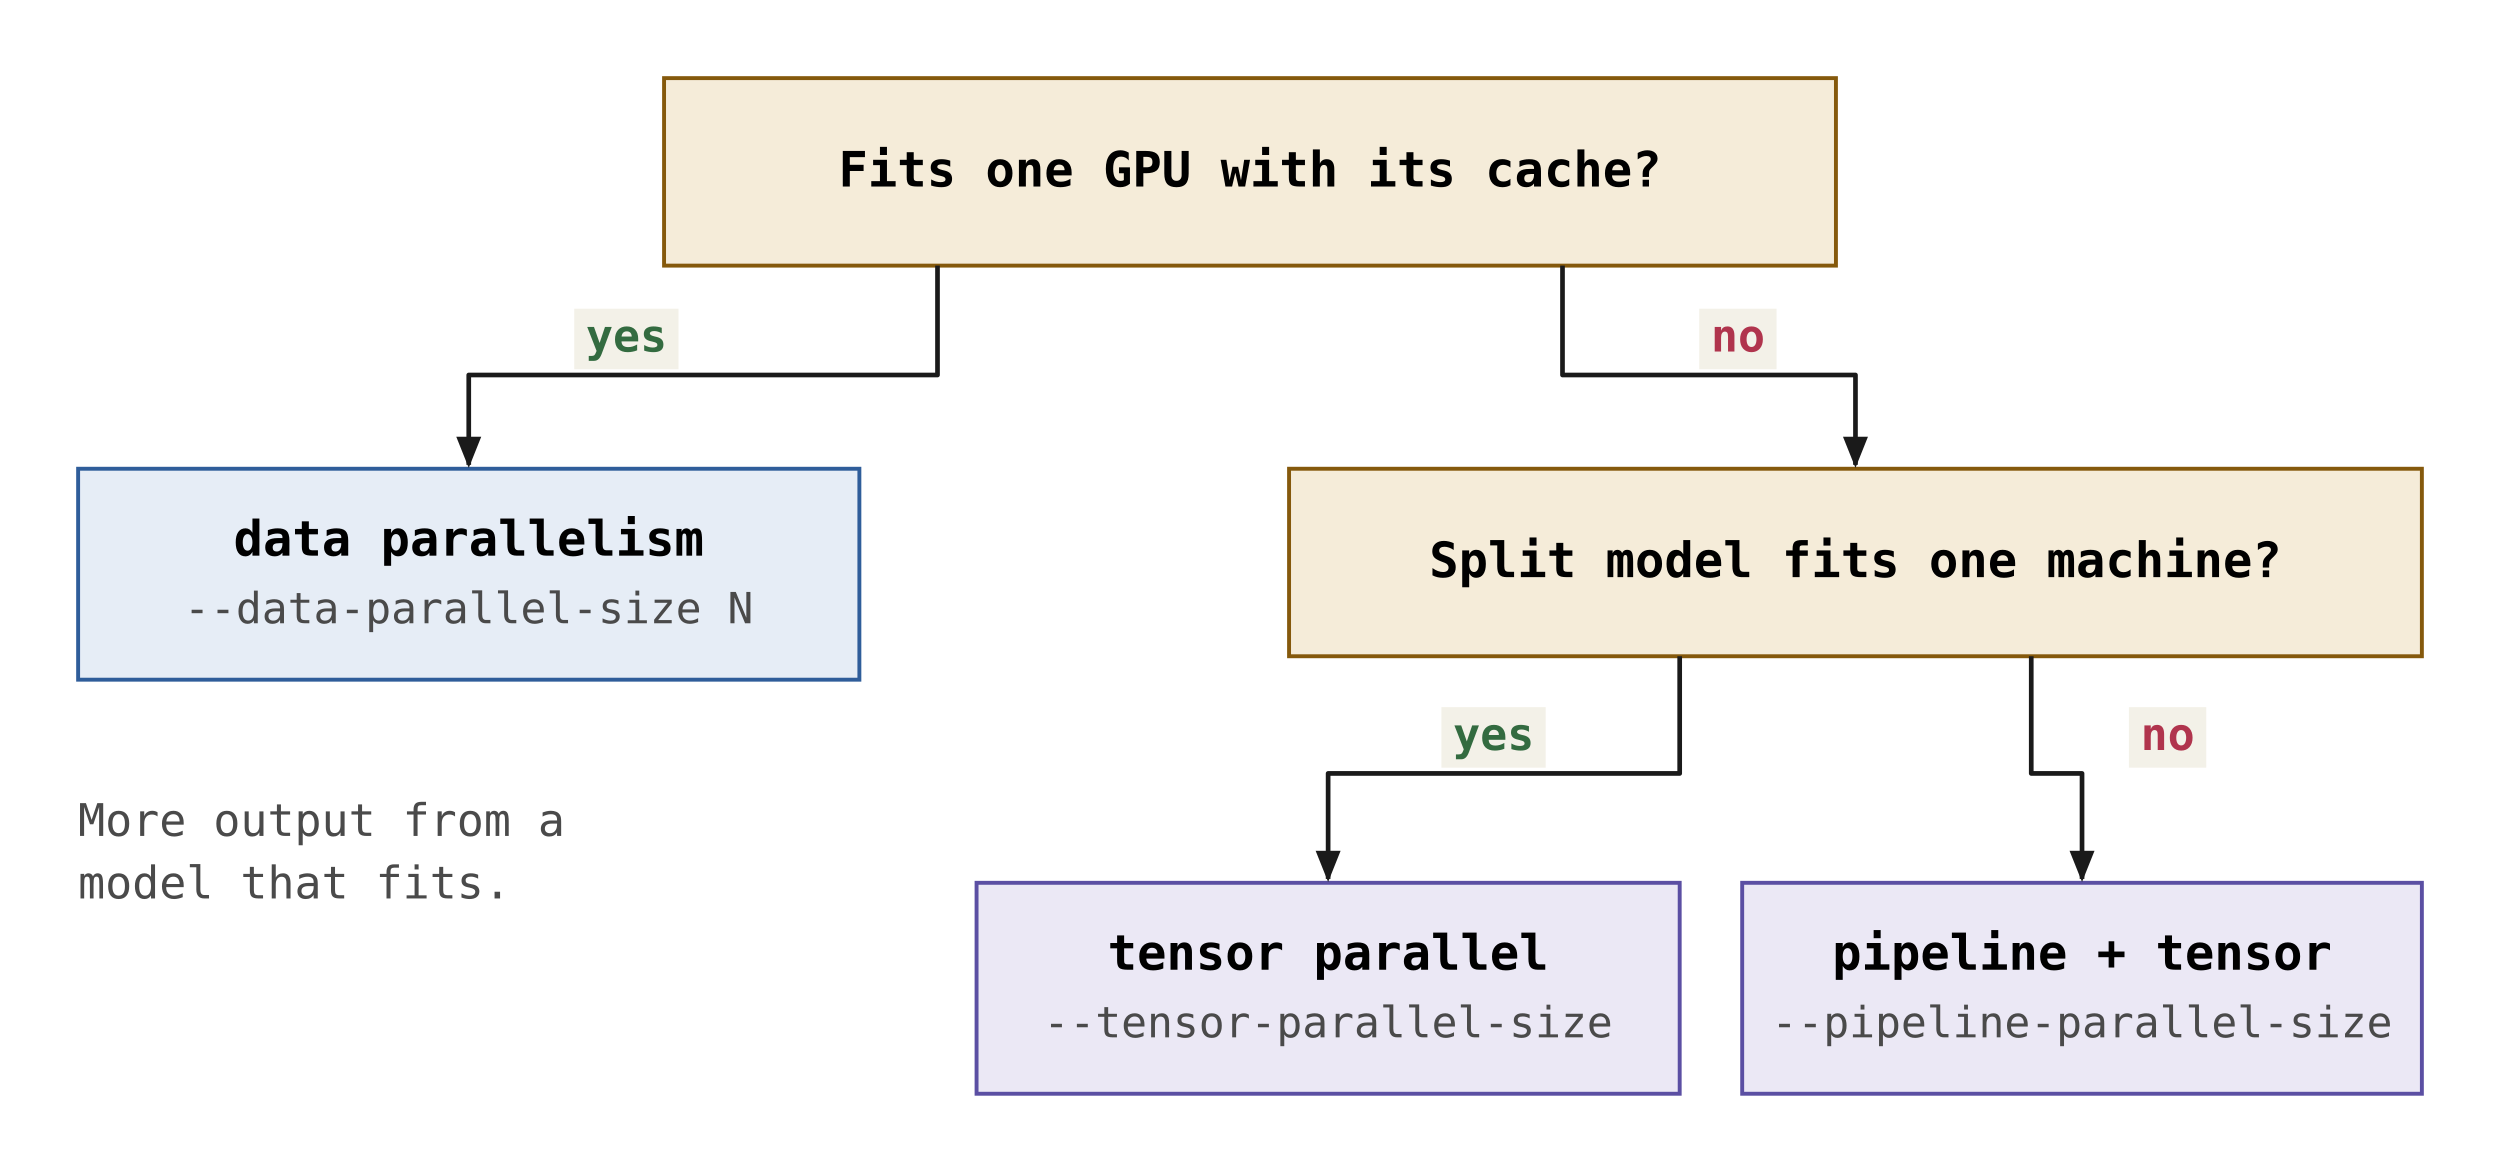
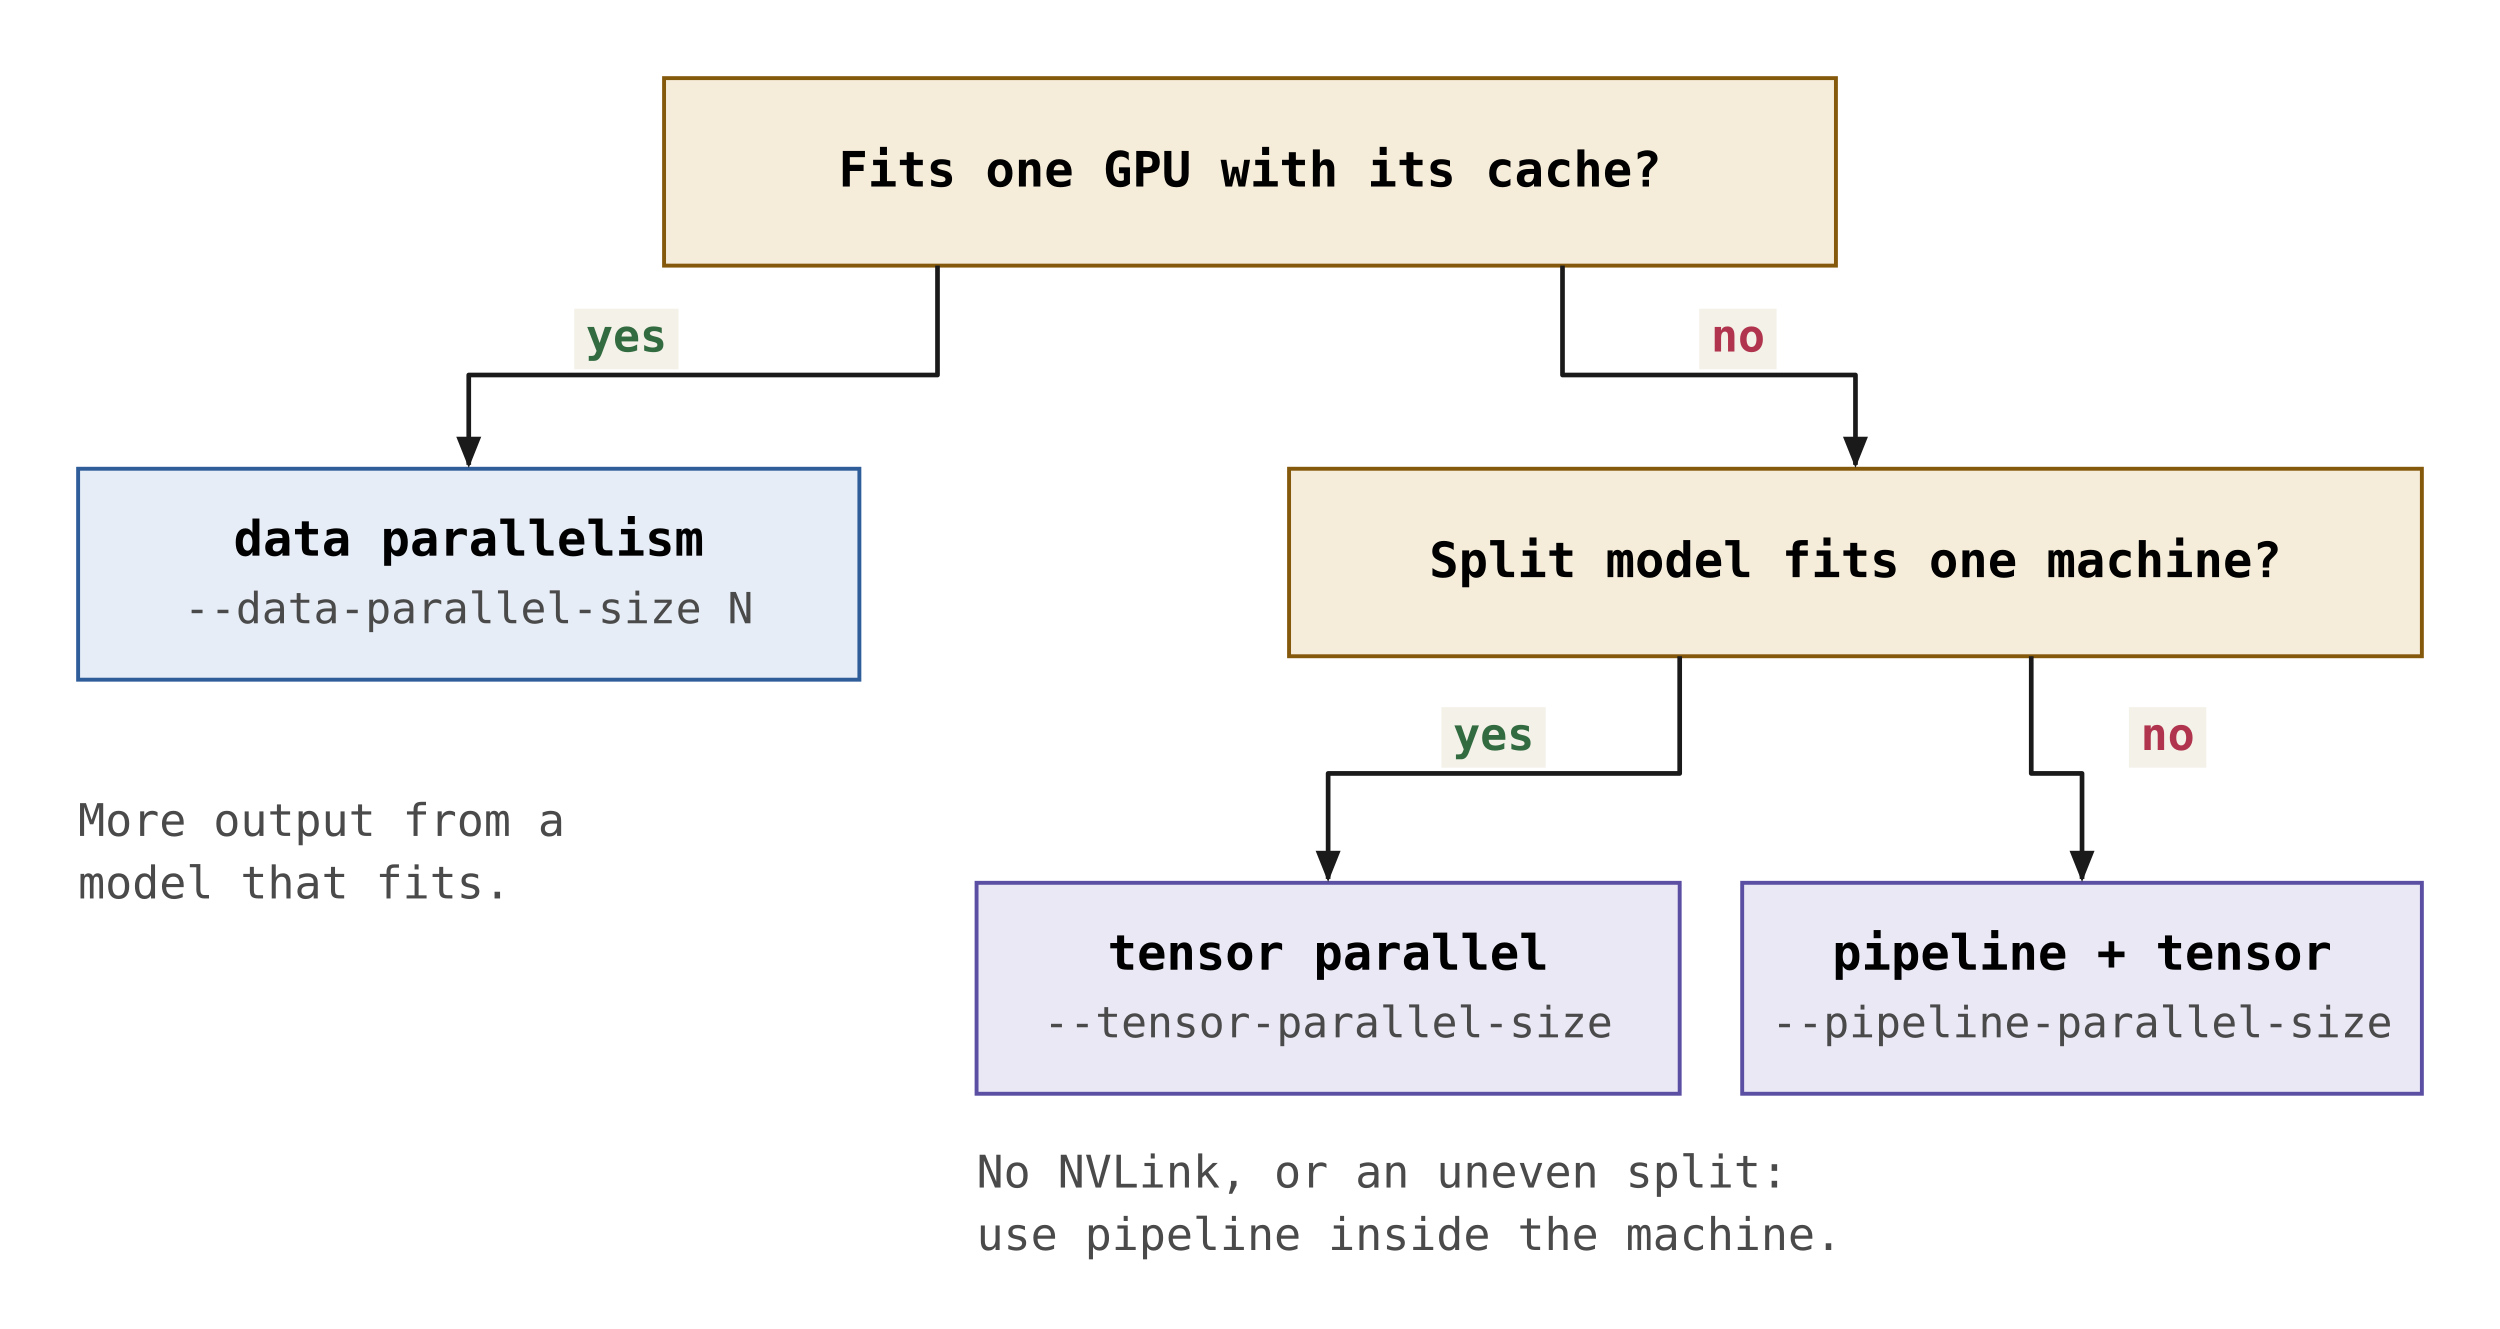
- <svg xmlns="http://www.w3.org/2000/svg" viewBox="0 0 640 296" role="img" aria-labelledby="fig-6-1-title fig-6-1-desc" font-family="JetBrains Mono, ui-monospace, monospace">
+ <svg xmlns="http://www.w3.org/2000/svg" viewBox="0 0 640 340" role="img" aria-labelledby="fig-6-1-title fig-6-1-desc" font-family="JetBrains Mono, ui-monospace, monospace">
  <defs>
    <marker id="fig-6-1-head-ink" viewBox="0 0 10 10" refX="9" refY="5" markerWidth="8" markerHeight="8" markerUnits="userSpaceOnUse" orient="auto-start-reverse">
      <path d="M0 1 L10 5 L0 9 z" fill="var(--m-ink, #1a1a1a)" />
    </marker>
  </defs>
  <rect x="170" y="20" width="300" height="48" fill="var(--m-amber-fill, #f5ecd9)" stroke="var(--m-amber-ink, #85590c)" />
  <text x="320" y="47.75" font-size="12.5" text-anchor="middle" font-weight="700">Fits one GPU with its cache?</text>
  <rect x="20" y="120" width="200" height="54" fill="var(--m-blue-fill, #e6edf6)" stroke="var(--m-blue-ink, #2f5d9a)" />
  <text x="120" y="142.25" font-size="12.5" text-anchor="middle" font-weight="700">data parallelism</text>
  <text x="120" y="159.55" font-size="11" text-anchor="middle" class="m-serif" fill="var(--m-ink-soft, #4a4a4a)">--data-parallel-size N</text>
  <rect x="330" y="120" width="290" height="48" fill="var(--m-amber-fill, #f5ecd9)" stroke="var(--m-amber-ink, #85590c)" />
  <text x="475" y="147.75" font-size="12.5" text-anchor="middle" font-weight="700">Split model fits one machine?</text>
  <rect x="250" y="226" width="180" height="54" fill="var(--m-violet-fill, #ebe8f5)" stroke="var(--m-violet-ink, #5b4fa3)" />
  <text x="340" y="248.25" font-size="12.5" text-anchor="middle" font-weight="700">tensor parallel</text>
  <text x="340" y="265.55" font-size="11" text-anchor="middle" class="m-serif" fill="var(--m-ink-soft, #4a4a4a)">--tensor-parallel-size</text>
  <rect x="446" y="226" width="174" height="54" fill="var(--m-violet-fill, #ebe8f5)" stroke="var(--m-violet-ink, #5b4fa3)" />
  <text x="533" y="248.25" font-size="12.5" text-anchor="middle" font-weight="700">pipeline + tensor</text>
  <text x="533" y="265.55" font-size="11" text-anchor="middle" class="m-serif" fill="var(--m-ink-soft, #4a4a4a)">--pipeline-parallel-size</text>
  <path d="M240 68 V96 H120 V119" fill="none" stroke="var(--m-ink, #1a1a1a)" stroke-width="1.2" stroke-linejoin="round" marker-end="url(#fig-6-1-head-ink)" />
  <rect class="m-knock" x="147" y="79.03" width="26.7" height="15.5" fill="var(--m-panel, #f3f1e8)" />
  <text x="150" y="90" font-size="11.5" font-weight="700" fill="var(--m-green-ink, #336b40)">yes</text>
  <path d="M400 68 V96 H475 V119" fill="none" stroke="var(--m-ink, #1a1a1a)" stroke-width="1.2" stroke-linejoin="round" marker-end="url(#fig-6-1-head-ink)" />
  <rect class="m-knock" x="435" y="79.03" width="19.8" height="15.5" fill="var(--m-panel, #f3f1e8)" />
  <text x="438" y="90" font-size="11.5" font-weight="700" fill="var(--m-rose-ink, #b0344d)">no</text>
  <path d="M430 168 V198 H340 V225" fill="none" stroke="var(--m-ink, #1a1a1a)" stroke-width="1.2" stroke-linejoin="round" marker-end="url(#fig-6-1-head-ink)" />
  <rect class="m-knock" x="369" y="181.03" width="26.7" height="15.5" fill="var(--m-panel, #f3f1e8)" />
  <text x="372" y="192" font-size="11.5" font-weight="700" fill="var(--m-green-ink, #336b40)">yes</text>
  <path d="M520 168 V198 H533 V225" fill="none" stroke="var(--m-ink, #1a1a1a)" stroke-width="1.2" stroke-linejoin="round" marker-end="url(#fig-6-1-head-ink)" />
  <rect class="m-knock" x="545" y="181.03" width="19.8" height="15.5" fill="var(--m-panel, #f3f1e8)" />
  <text x="548" y="192" font-size="11.5" font-weight="700" fill="var(--m-rose-ink, #b0344d)">no</text>
  <text x="20" y="214" font-size="11.5" class="m-serif" fill="var(--m-ink-soft, #4a4a4a)">More output from a</text>
  <text x="20" y="230" font-size="11.5" class="m-serif" fill="var(--m-ink-soft, #4a4a4a)">model that fits.</text>
+   <text x="250" y="304" font-size="11.5" class="m-serif" fill="var(--m-ink-soft, #4a4a4a)">No NVLink, or an uneven split:</text>
+   <text x="250" y="320" font-size="11.5" class="m-serif" fill="var(--m-ink-soft, #4a4a4a)">use pipeline inside the machine.</text>
</svg>
